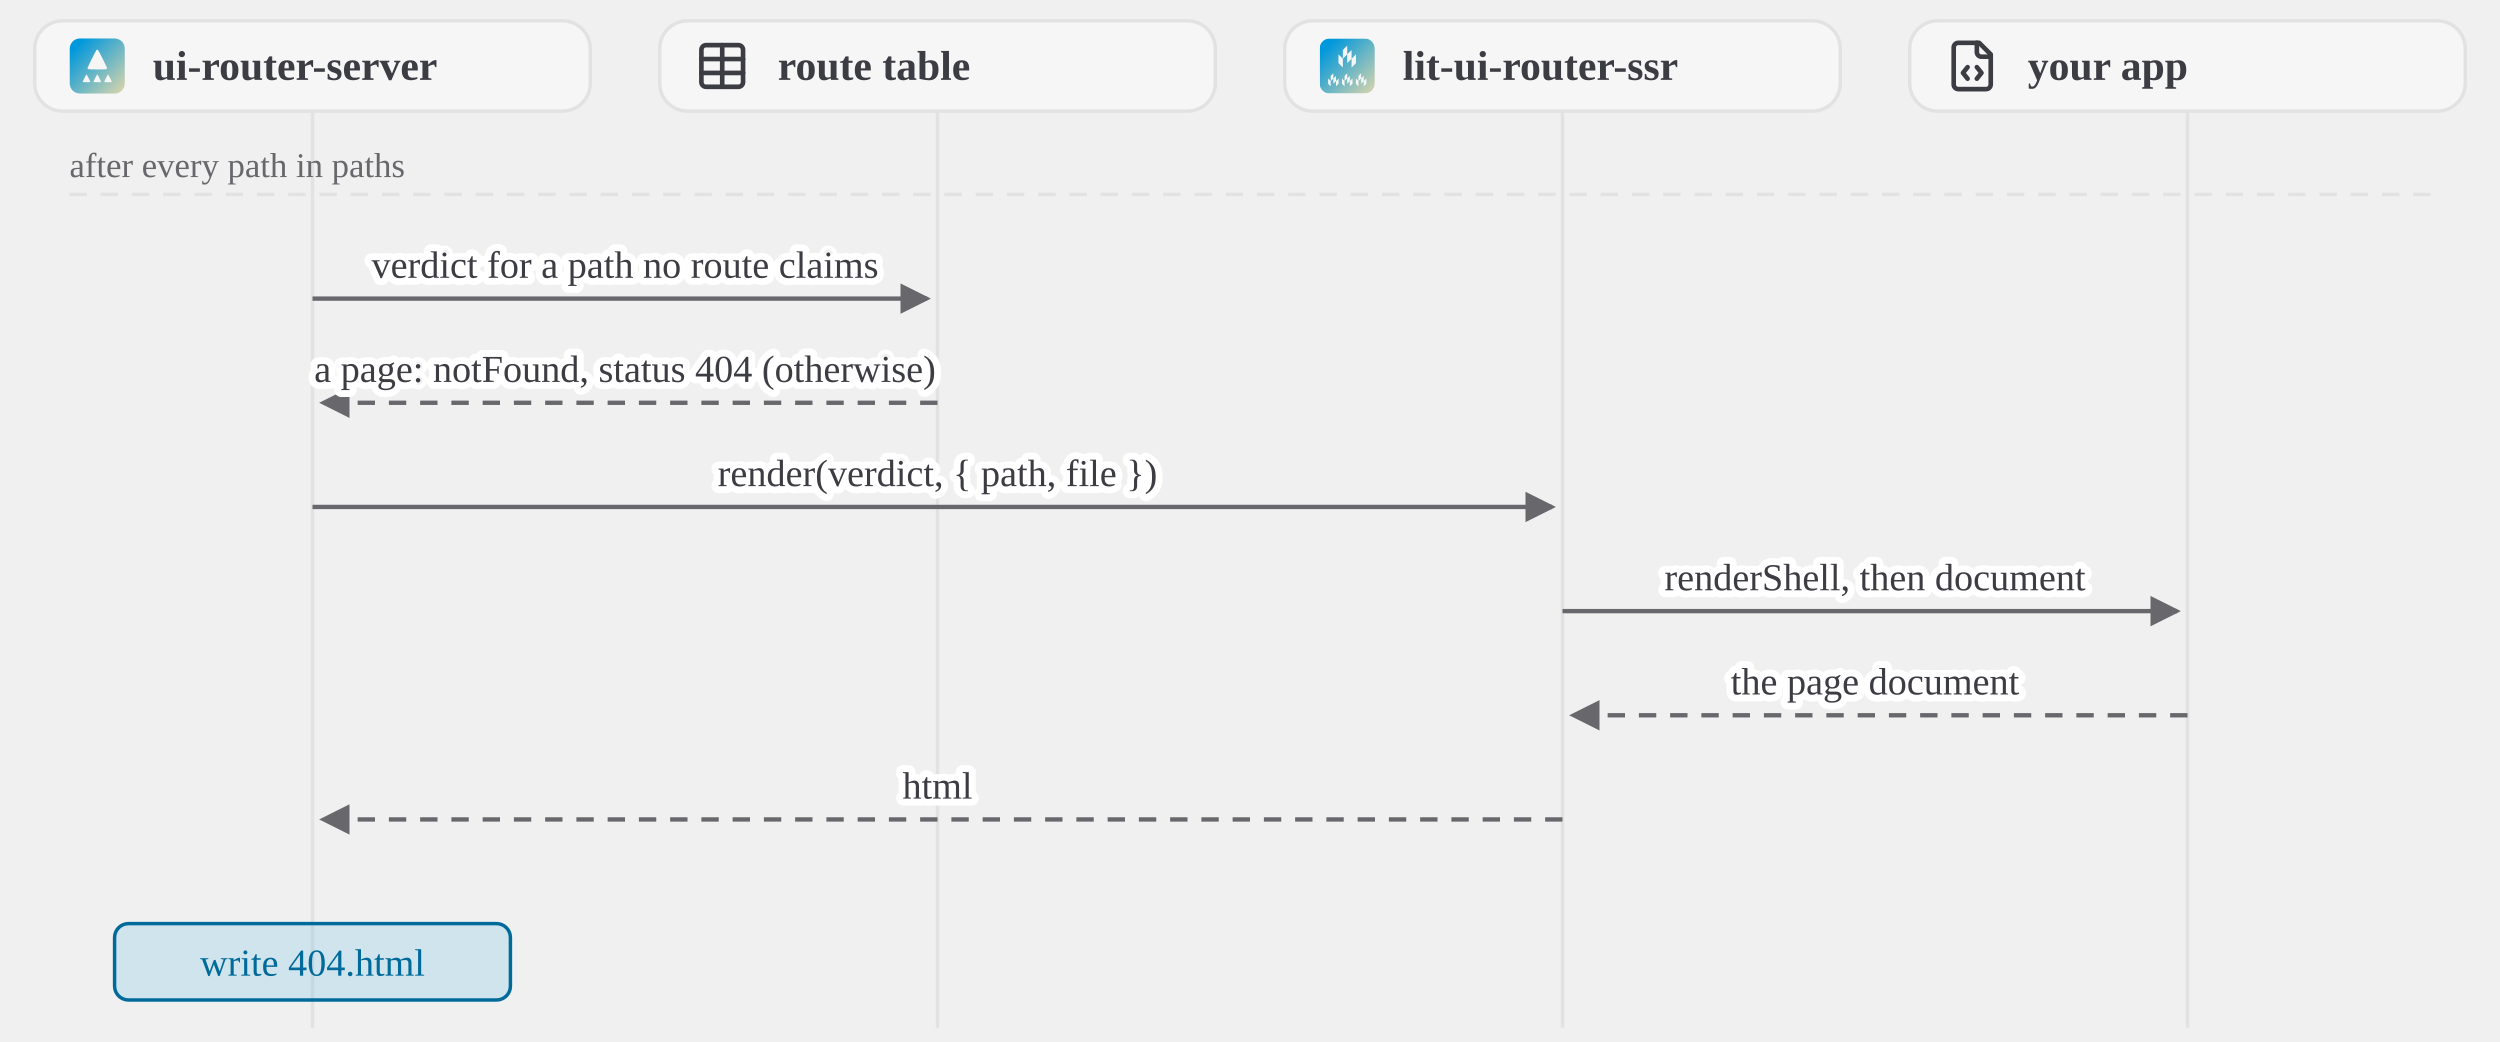
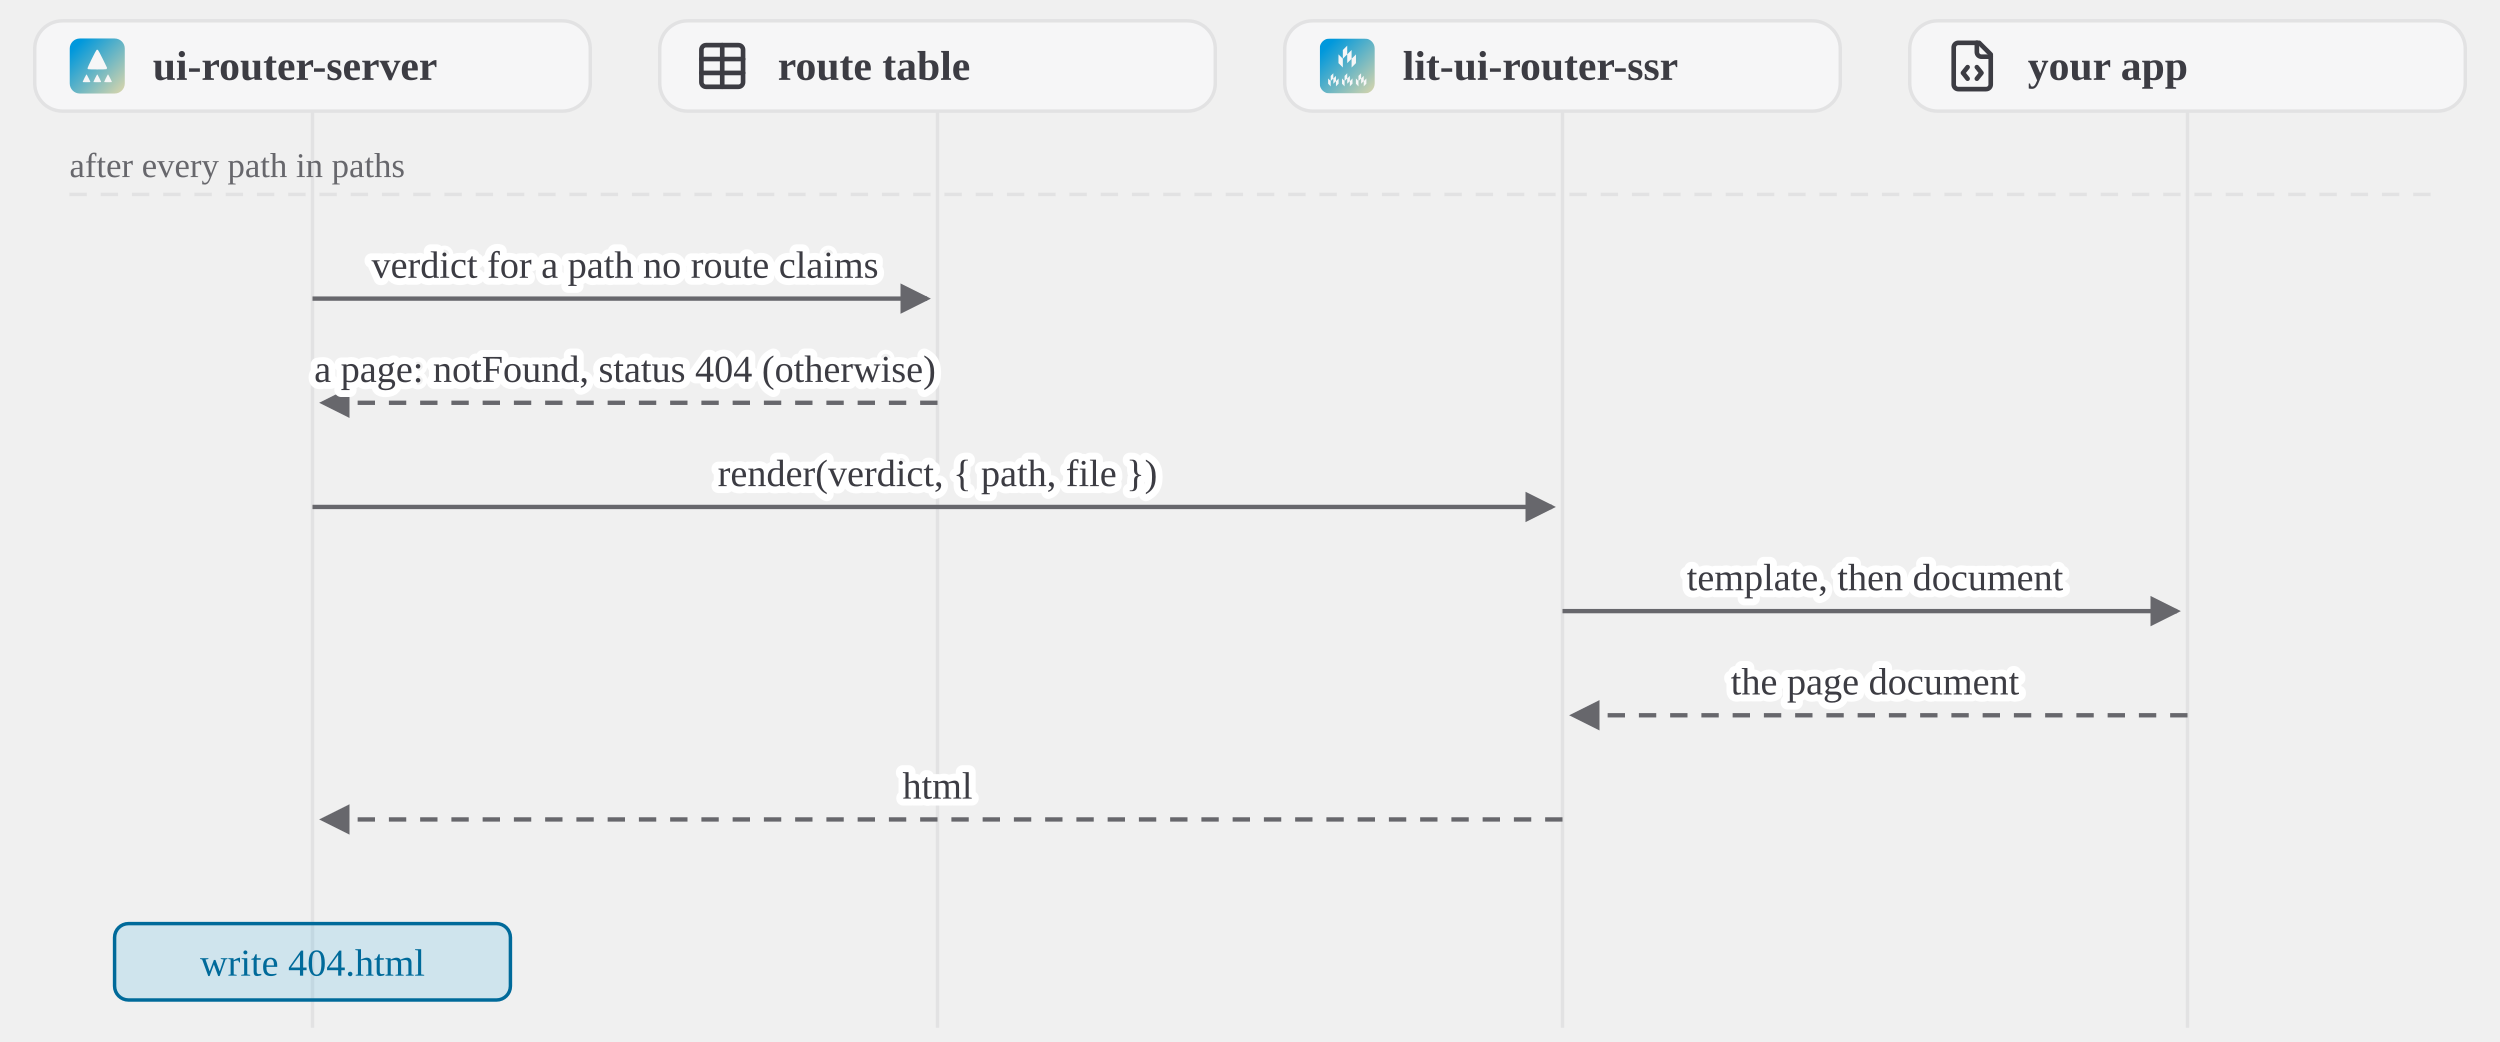
- <svg xmlns="http://www.w3.org/2000/svg" viewBox="0 0 720 300" width="100%" role="img" aria-label="The 404 page, written once after the listed paths: ui-router-server's prerender asks the route table for the verdict of a path no route claims under the / mount. The otherwise rule answers with a page, the notFound state, carrying status 404. It renders like any page: lit-ui-router-ssr calls your renderShell and document, and ui-router-server writes the result as 404.html.">
+ <svg xmlns="http://www.w3.org/2000/svg" viewBox="0 0 720 300" width="100%" role="img" aria-label="The 404 page, written once after the listed paths: ui-router-server's prerender asks the route table for the verdict of a path no route claims under the / mount. The otherwise rule answers with a page, the notFound state, carrying status 404. It renders like any page: lit-ui-router-ssr calls your template and document, and ui-router-server writes the result as 404.html.">
  <style>
    @media (prefers-color-scheme: dark) {
      svg:root {
        color-scheme: dark;
        --vp-c-bg: #1b1b1f;
        --vp-c-bg-soft: #202127;
        --vp-c-divider: #2e2e32;
        --vp-c-text-1: #dfdfd6;
        --vp-c-text-2: #98989f;
        --vp-c-brand-1: #29abe6;
        --vp-c-brand-soft: rgba(0, 152, 220, 0.16);
      }
    }
  </style>
  <defs>
    <marker id="arr-pre-4" viewBox="0 0 8 8" refX="7" refY="4" markerWidth="7" markerHeight="7" orient="auto-start-reverse">
      <path d="M0 0L8 4L0 8z" fill="var(--vp-c-text-2, #67676c)" />
    </marker>
  </defs>
  <g font-family="var(--vp-font-family-base, ui-sans-serif, system-ui, sans-serif)">
    <line x1="90" y1="32" x2="90" y2="296" stroke="var(--vp-c-divider, #e2e2e3)" />
    <rect x="10" y="6" width="160" height="26" rx="8" fill="var(--vp-c-bg-soft, #f6f6f7)" stroke="var(--vp-c-divider, #e2e2e3)" />
    <svg data-brand="ui-router" x="20" y="11" width="16" height="16" viewBox="36 36 88 88">
      <defs>
        <linearGradient id="uir-pre-4" x1="0" y1="0" x2="1" y2="0" gradientUnits="userSpaceOnUse" gradientTransform="matrix(88.2456,86.5496,-86.5496,88.2456,47.1714,47.8033)">
          <stop offset="0" stop-color="#0098dc" />
          <stop offset="1" stop-color="#ffe0a3" />
        </linearGradient>
      </defs>
      <path fill="url(#uir-pre-4)" fill-rule="evenodd" d="M52.416,36.478c-8.766,0 -15.938,7.172 -15.938,15.938l0,55.298c0,8.767 7.172,15.939 15.938,15.939l55.299,0c8.766,0 15.937,-7.172 15.937,-15.939l0,-55.298c0,-8.766 -7.171,-15.938 -15.937,-15.938l-55.299,0ZM65.459,85.086l-0.463,-0.677l-0.457,-0.672c0.156,-0.865 3.199,-7.515 6.762,-14.779c3.563,-7.264 7.064,-13.821 7.782,-14.571l0.981,0l0.979,-0.006c0.719,0.755 4.221,7.315 7.783,14.578c3.561,7.264 6.58,13.498 6.709,13.854l0,0.335c0,0.438 -0.134,0.876 -0.4,1.261l-0.463,0.677c-0.909,0.229 -7.481,0.415 -14.607,0.415c-7.126,0 -13.698,-0.186 -14.606,-0.415ZM91.432,105.585l-0.18,-0.262l-0.178,-0.26c0.062,-0.336 1.242,-2.912 2.623,-5.727c1.38,-2.815 2.736,-5.357 3.013,-5.649l0.76,0c0.279,0.292 1.637,2.834 3.016,5.649c1.381,2.815 2.55,5.23 2.6,5.369l0,0.129c0,0.17 -0.053,0.341 -0.155,0.489l-0.179,0.262c-0.352,0.088 -2.899,0.16 -5.66,0.16c-2.763,0 -5.309,-0.072 -5.66,-0.16ZM74.407,105.585l-0.181,-0.262l-0.178,-0.26c0.061,-0.336 1.241,-2.912 2.623,-5.727c1.379,-2.815 2.736,-5.357 3.014,-5.649l0.759,0c0.278,0.292 1.636,2.834 3.016,5.649c1.38,2.815 2.55,5.23 2.599,5.369l0,0.129c0,0.17 -0.051,0.341 -0.154,0.489l-0.179,0.262c-0.352,0.088 -2.9,0.16 -5.661,0.16c-2.761,0 -5.307,-0.072 -5.658,-0.16ZM57.38,105.585l-0.18,-0.262l-0.176,-0.26c0.059,-0.336 1.238,-2.912 2.619,-5.727c1.381,-2.815 2.739,-5.357 3.016,-5.649l0.759,0c0.28,0.292 1.636,2.834 3.016,5.649c1.38,2.815 2.55,5.23 2.599,5.369l0,0.129c0,0.17 -0.052,0.341 -0.154,0.489l-0.18,0.262c-0.351,0.088 -2.899,0.16 -5.66,0.16c-2.761,0 -5.308,-0.072 -5.659,-0.16Z" />
    </svg>
    <text x="44" y="23" font-size="12" font-weight="600" fill="var(--vp-c-text-1, #3c3c43)">ui-router-server</text>
    <line x1="270" y1="32" x2="270" y2="296" stroke="var(--vp-c-divider, #e2e2e3)" />
    <rect x="190" y="6" width="160" height="26" rx="8" fill="var(--vp-c-bg-soft, #f6f6f7)" stroke="var(--vp-c-divider, #e2e2e3)" />
    <svg x="200" y="11" width="16" height="16" viewBox="0 0 24 24" fill="none" stroke="var(--vp-c-text-1, #3c3c43)" stroke-width="2" stroke-linecap="round" stroke-linejoin="round">
      <path d="M12 3v18" />
      <rect x="3" y="3" width="18" height="18" rx="2" />
      <path d="M3 9h18" />
      <path d="M3 15h18" />
    </svg>
    <text x="224" y="23" font-size="12" font-weight="600" fill="var(--vp-c-text-1, #3c3c43)">route table</text>
    <line x1="450" y1="32" x2="450" y2="296" stroke="var(--vp-c-divider, #e2e2e3)" />
    <rect x="370" y="6" width="160" height="26" rx="8" fill="var(--vp-c-bg-soft, #f6f6f7)" stroke="var(--vp-c-divider, #e2e2e3)" />
    <svg data-brand="lit-ui-router" x="380" y="11" width="16" height="16" viewBox="0 0 800 800">
      <defs>
        <linearGradient id="lur-pre-4" x1="-1117.68" y1="801.01" x2="-1116.68" y2="801.01" gradientTransform="scale(1123.68 -1123.68) rotate(-44.44 -1539.347 -967.69)" gradientUnits="userSpaceOnUse">
          <stop offset="0" stop-color="#0098dc" />
          <stop offset="1" stop-color="#ffe0a3" />
        </linearGradient>
        <mask id="lur-mask-pre-4">
          <rect x="0" y="0" width="800" height="800" fill="#ffffff" />
          <path fill="#000000" d="m400 107-63 63v126l63-63v-126zm0 126v126l63-63v-126l-63 63zm63 63v126l63-63v-126l-63 63zm-126 0-63-63v126l63 63v-126zM200 505l-38 38v75l38-38v-75zm0 75v76l38-38v-76l-38 38zm38 38v75l38-38v-75l-38 38zm-76 0-37-38v76l37 38v-76zM400 505l-38 38v75l38-38v-75zm0 75v76l38-38v-76l-38 38zm38 38v75l38-38v-75l-38 38zm-76 0-37-38v76l37 38v-76zM600 505l-38 38v75l38-38v-75zm0 75v76l38-38v-76l-38 38zm38 38v75l38-38v-75l-38 38zm-76 0-37-38v76l37 38v-76z" />
        </mask>
      </defs>
      <path fill="url(#lur-pre-4)" mask="url(#lur-mask-pre-4)" d="M147.89 4C68.2 4 3 69.2 3 148.89V651.6c0 79.7 65.2 144.9 144.89 144.9h502.72c79.69 0 144.88-65.2 144.88-144.9V148.89C795.49 69.2 730.3 4 650.61 4H147.89z" />
    </svg>
    <text x="404" y="23" font-size="12" font-weight="600" fill="var(--vp-c-text-1, #3c3c43)">lit-ui-router-ssr</text>
    <line x1="630" y1="32" x2="630" y2="296" stroke="var(--vp-c-divider, #e2e2e3)" />
    <rect x="550" y="6" width="160" height="26" rx="8" fill="var(--vp-c-bg-soft, #f6f6f7)" stroke="var(--vp-c-divider, #e2e2e3)" />
    <svg x="560" y="11" width="16" height="16" viewBox="0 0 24 24" fill="none" stroke="var(--vp-c-text-1, #3c3c43)" stroke-width="2" stroke-linecap="round" stroke-linejoin="round">
      <path d="M10 12.5 8 15l2 2.5" />
      <path d="m14 12.5 2 2.5-2 2.5" />
      <path d="M14 2v4a2 2 0 0 0 2 2h4" />
      <path d="M15 2H6a2 2 0 0 0-2 2v16a2 2 0 0 0 2 2h12a2 2 0 0 0 2-2V7z" />
    </svg>
    <text x="584" y="23" font-size="12" font-weight="600" fill="var(--vp-c-text-1, #3c3c43)">your app</text>
    <line x1="20" y1="56" x2="700" y2="56" stroke="var(--vp-c-divider, #e2e2e3)" stroke-dasharray="5 4" />
    <text x="20" y="51" font-size="10" fill="var(--vp-c-text-2, #67676c)">after every path in paths</text>
    <line x1="90" y1="86" x2="267" y2="86" stroke="var(--vp-c-text-2, #67676c)" stroke-width="1.25" marker-end="url(#arr-pre-4)" />
    <text x="180" y="80" font-size="11" fill="var(--vp-c-text-1, #3c3c43)" text-anchor="middle" stroke="var(--vp-c-bg, #ffffff)" stroke-width="4" stroke-linejoin="round" paint-order="stroke">verdict for a path no route claims</text>
    <line x1="270" y1="116" x2="93" y2="116" stroke="var(--vp-c-text-2, #67676c)" stroke-width="1.25" stroke-dasharray="5 4" marker-end="url(#arr-pre-4)" />
    <text x="180" y="110" font-size="11" fill="var(--vp-c-text-1, #3c3c43)" text-anchor="middle" stroke="var(--vp-c-bg, #ffffff)" stroke-width="4" stroke-linejoin="round" paint-order="stroke">a page: notFound, status 404 (otherwise)</text>
    <line x1="90" y1="146" x2="447" y2="146" stroke="var(--vp-c-text-2, #67676c)" stroke-width="1.25" marker-end="url(#arr-pre-4)" />
    <text x="270" y="140" font-size="11" fill="var(--vp-c-text-1, #3c3c43)" text-anchor="middle" stroke="var(--vp-c-bg, #ffffff)" stroke-width="4" stroke-linejoin="round" paint-order="stroke">render(verdict, { path, file })</text>
    <line x1="450" y1="176" x2="627" y2="176" stroke="var(--vp-c-text-2, #67676c)" stroke-width="1.25" marker-end="url(#arr-pre-4)" />
-     <text x="540" y="170" font-size="11" fill="var(--vp-c-text-1, #3c3c43)" text-anchor="middle" stroke="var(--vp-c-bg, #ffffff)" stroke-width="4" stroke-linejoin="round" paint-order="stroke">renderShell, then document</text>
+     <text x="540" y="170" font-size="11" fill="var(--vp-c-text-1, #3c3c43)" text-anchor="middle" stroke="var(--vp-c-bg, #ffffff)" stroke-width="4" stroke-linejoin="round" paint-order="stroke">template, then document</text>
    <line x1="630" y1="206" x2="453" y2="206" stroke="var(--vp-c-text-2, #67676c)" stroke-width="1.25" stroke-dasharray="5 4" marker-end="url(#arr-pre-4)" />
    <text x="540" y="200" font-size="11" fill="var(--vp-c-text-1, #3c3c43)" text-anchor="middle" stroke="var(--vp-c-bg, #ffffff)" stroke-width="4" stroke-linejoin="round" paint-order="stroke">the page document</text>
    <line x1="450" y1="236" x2="93" y2="236" stroke="var(--vp-c-text-2, #67676c)" stroke-width="1.25" stroke-dasharray="5 4" marker-end="url(#arr-pre-4)" />
    <text x="270" y="230" font-size="11" fill="var(--vp-c-text-1, #3c3c43)" text-anchor="middle" stroke="var(--vp-c-bg, #ffffff)" stroke-width="4" stroke-linejoin="round" paint-order="stroke">html</text>
    <rect x="33" y="266" width="114" height="22" rx="4" fill="var(--vp-c-brand-soft, rgba(0,152,220,0.14))" stroke="var(--vp-c-brand-1, #006a9a)" />
    <text x="90" y="281" font-size="11" font-family="var(--vp-font-family-mono, ui-monospace, monospace)" fill="var(--vp-c-brand-1, #006a9a)" text-anchor="middle">write 404.html</text>
  </g>
</svg>
